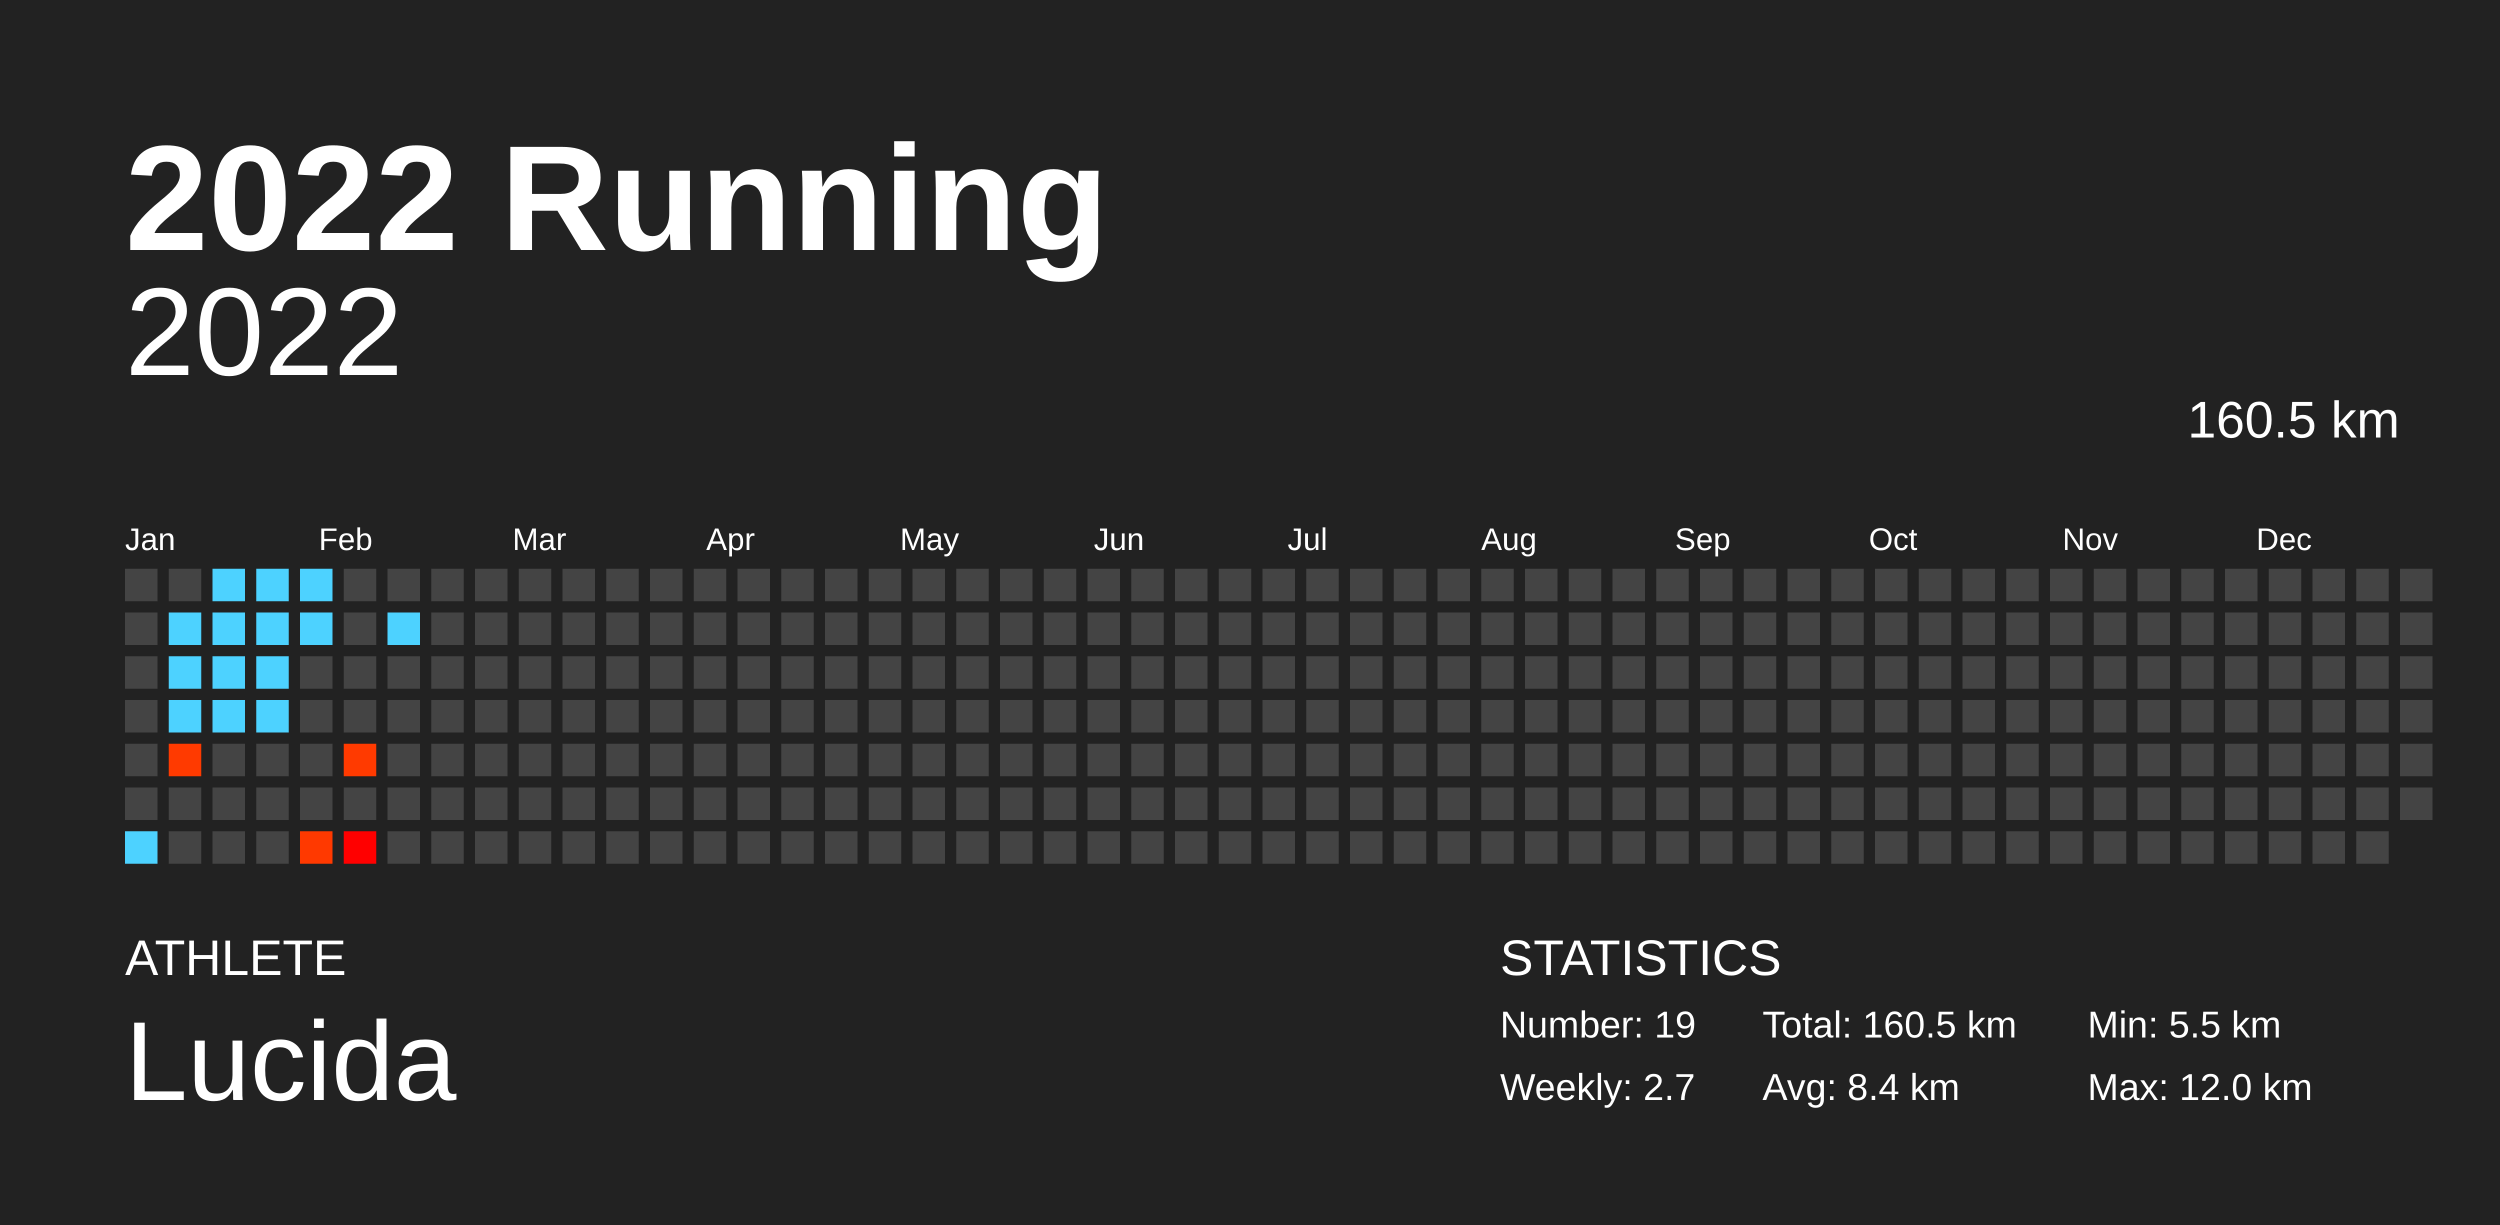
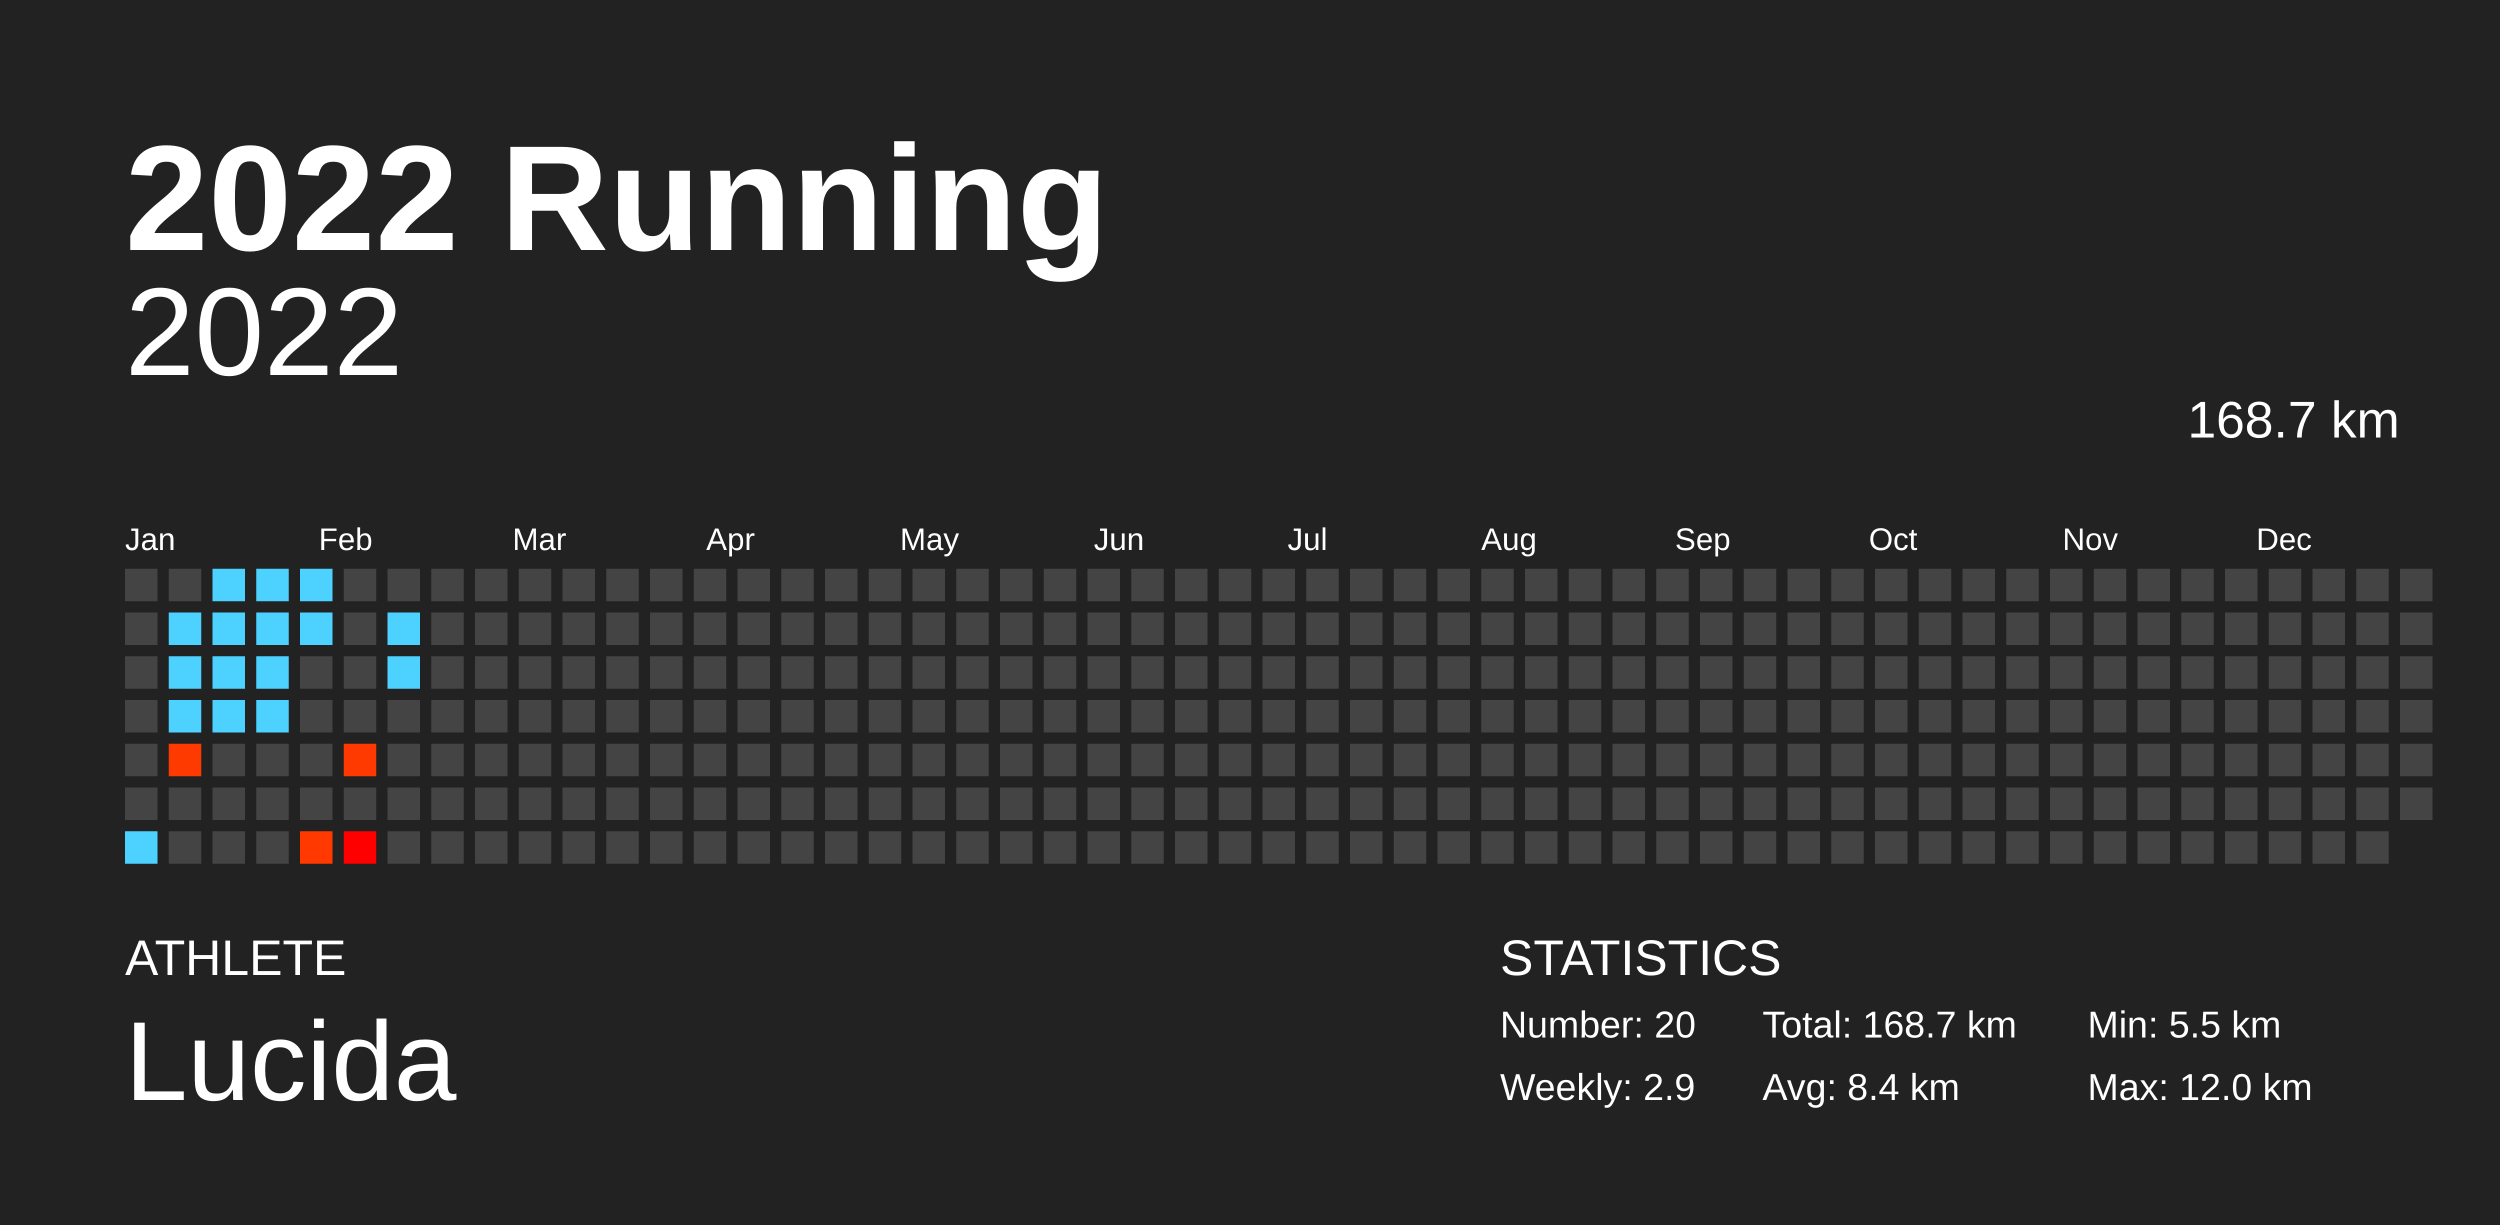
<svg xmlns="http://www.w3.org/2000/svg" baseProfile="full" height="98mm" version="1.1" viewBox="0,0,200,98" width="200mm">
  <defs />
  <rect fill="#222222" height="98" width="200" x="0" y="0" />
  <text fill="#FFFFFF" style="font-size:12px; font-family:Arial; font-weight:bold;" x="10" y="20">2022 Running</text>
  <text fill="#FFFFFF" style="font-size:4px; font-family:Arial" x="10" y="78">ATHLETE</text>
  <text fill="#FFFFFF" style="font-size:9px; font-family:Arial" x="10" y="88">Lucida</text>
  <text fill="#FFFFFF" style="font-size:4px; font-family:Arial" x="120" y="78">STATISTICS</text>
-   <text fill="#FFFFFF" style="font-size:3px; font-family:Arial" x="120" y="83">Number: 19</text>
-   <text fill="#FFFFFF" style="font-size:3px; font-family:Arial" x="120" y="88">Weekly: 2.7</text>
-   <text fill="#FFFFFF" style="font-size:3px; font-family:Arial" x="141" y="83">Total: 160.5 km</text>
+   <text fill="#FFFFFF" style="font-size:3px; font-family:Arial" x="120" y="83">Number: 20</text>
+   <text fill="#FFFFFF" style="font-size:3px; font-family:Arial" x="120" y="88">Weekly: 2.9</text>
+   <text fill="#FFFFFF" style="font-size:3px; font-family:Arial" x="141" y="83">Total: 168.7 km</text>
  <text fill="#FFFFFF" style="font-size:3px; font-family:Arial" x="141" y="88">Avg: 8.4 km</text>
  <text fill="#FFFFFF" style="font-size:3px; font-family:Arial" x="167" y="83">Min: 5.5 km</text>
  <text fill="#FFFFFF" style="font-size:3px; font-family:Arial" x="167" y="88">Max: 12.0 km</text>
  <text alignment-baseline="hanging" fill="#FFFFFF" style="font-size:10.0px; font-family:Arial;" x="10" y="30">2022</text>
-   <text alignment-baseline="hanging" fill="#FFFFFF" style="font-size:4.125px; font-family:Arial;" x="175" y="35">160.5 km</text>
+   <text alignment-baseline="hanging" fill="#FFFFFF" style="font-size:4.125px; font-family:Arial;" x="175" y="35">168.7 km</text>
  <text fill="#FFFFFF" style="font-size:2.5px; font-family:Arial" x="10.0" y="44">Jan</text>
  <text fill="#FFFFFF" style="font-size:2.5px; font-family:Arial" x="25.5" y="44">Feb</text>
  <text fill="#FFFFFF" style="font-size:2.5px; font-family:Arial" x="41.0" y="44">Mar</text>
  <text fill="#FFFFFF" style="font-size:2.5px; font-family:Arial" x="56.5" y="44">Apr</text>
  <text fill="#FFFFFF" style="font-size:2.5px; font-family:Arial" x="72.0" y="44">May</text>
  <text fill="#FFFFFF" style="font-size:2.5px; font-family:Arial" x="87.5" y="44">Jun</text>
  <text fill="#FFFFFF" style="font-size:2.5px; font-family:Arial" x="103.0" y="44">Jul</text>
  <text fill="#FFFFFF" style="font-size:2.5px; font-family:Arial" x="118.5" y="44">Aug</text>
  <text fill="#FFFFFF" style="font-size:2.5px; font-family:Arial" x="134.0" y="44">Sep</text>
  <text fill="#FFFFFF" style="font-size:2.5px; font-family:Arial" x="149.5" y="44">Oct</text>
  <text fill="#FFFFFF" style="font-size:2.5px; font-family:Arial" x="165.0" y="44">Nov</text>
  <text fill="#FFFFFF" style="font-size:2.5px; font-family:Arial" x="180.5" y="44">Dec</text>
  <rect fill="#444444" height="2.6" width="2.6" x="10.0" y="45.5" />
  <rect fill="#444444" height="2.6" width="2.6" x="10.0" y="49.0" />
  <rect fill="#444444" height="2.6" width="2.6" x="10.0" y="52.5" />
  <rect fill="#444444" height="2.6" width="2.6" x="10.0" y="56.0" />
  <rect fill="#444444" height="2.6" width="2.6" x="10.0" y="59.5" />
  <rect fill="#444444" height="2.6" width="2.6" x="10.0" y="63.0" />
  <rect fill="#4dd2ff" height="2.6" width="2.6" x="10.0" y="66.5" />
  <rect fill="#444444" height="2.6" width="2.6" x="13.5" y="45.5" />
  <rect fill="#4dd2ff" height="2.6" width="2.6" x="13.5" y="49.0" />
  <rect fill="#4dd2ff" height="2.6" width="2.6" x="13.5" y="52.5" />
  <rect fill="#4dd2ff" height="2.6" width="2.6" x="13.5" y="56.0" />
  <rect fill="#ff3a00" height="2.6" width="2.6" x="13.5" y="59.5" />
  <rect fill="#444444" height="2.6" width="2.6" x="13.5" y="63.0" />
  <rect fill="#444444" height="2.6" width="2.6" x="13.5" y="66.5" />
  <rect fill="#4dd2ff" height="2.6" width="2.6" x="17.0" y="45.5" />
  <rect fill="#4dd2ff" height="2.6" width="2.6" x="17.0" y="49.0" />
  <rect fill="#4dd2ff" height="2.6" width="2.6" x="17.0" y="52.5" />
  <rect fill="#4dd2ff" height="2.6" width="2.6" x="17.0" y="56.0" />
  <rect fill="#444444" height="2.6" width="2.6" x="17.0" y="59.5" />
  <rect fill="#444444" height="2.6" width="2.6" x="17.0" y="63.0" />
  <rect fill="#444444" height="2.6" width="2.6" x="17.0" y="66.5" />
  <rect fill="#4dd2ff" height="2.6" width="2.6" x="20.5" y="45.5" />
  <rect fill="#4dd2ff" height="2.6" width="2.6" x="20.5" y="49.0" />
  <rect fill="#4dd2ff" height="2.6" width="2.6" x="20.5" y="52.5" />
  <rect fill="#4dd2ff" height="2.6" width="2.6" x="20.5" y="56.0" />
  <rect fill="#444444" height="2.6" width="2.6" x="20.5" y="59.5" />
  <rect fill="#444444" height="2.6" width="2.6" x="20.5" y="63.0" />
  <rect fill="#444444" height="2.6" width="2.6" x="20.5" y="66.5" />
  <rect fill="#4dd2ff" height="2.6" width="2.6" x="24.0" y="45.5" />
  <rect fill="#4dd2ff" height="2.6" width="2.6" x="24.0" y="49.0" />
  <rect fill="#444444" height="2.6" width="2.6" x="24.0" y="52.5" />
  <rect fill="#444444" height="2.6" width="2.6" x="24.0" y="56.0" />
  <rect fill="#444444" height="2.6" width="2.6" x="24.0" y="59.5" />
  <rect fill="#444444" height="2.6" width="2.6" x="24.0" y="63.0" />
  <rect fill="#ff3900" height="2.6" width="2.6" x="24.0" y="66.5" />
  <rect fill="#444444" height="2.6" width="2.6" x="27.5" y="45.5" />
  <rect fill="#444444" height="2.6" width="2.6" x="27.5" y="49.0" />
  <rect fill="#444444" height="2.6" width="2.6" x="27.5" y="52.5" />
  <rect fill="#444444" height="2.6" width="2.6" x="27.5" y="56.0" />
  <rect fill="#ff3a00" height="2.6" width="2.6" x="27.5" y="59.5" />
  <rect fill="#444444" height="2.6" width="2.6" x="27.5" y="63.0" />
  <rect fill="#ff0000" height="2.6" width="2.6" x="27.5" y="66.5" />
  <rect fill="#444444" height="2.6" width="2.6" x="31.0" y="45.5" />
  <rect fill="#4dd2ff" height="2.6" width="2.6" x="31.0" y="49.0" />
-   <rect fill="#444444" height="2.6" width="2.6" x="31.0" y="52.5" />
+   <rect fill="#4dd2ff" height="2.6" width="2.6" x="31.0" y="52.5" />
  <rect fill="#444444" height="2.6" width="2.6" x="31.0" y="56.0" />
  <rect fill="#444444" height="2.6" width="2.6" x="31.0" y="59.5" />
  <rect fill="#444444" height="2.6" width="2.6" x="31.0" y="63.0" />
  <rect fill="#444444" height="2.6" width="2.6" x="31.0" y="66.5" />
  <rect fill="#444444" height="2.6" width="2.6" x="34.5" y="45.5" />
  <rect fill="#444444" height="2.6" width="2.6" x="34.5" y="49.0" />
  <rect fill="#444444" height="2.6" width="2.6" x="34.5" y="52.5" />
  <rect fill="#444444" height="2.6" width="2.6" x="34.5" y="56.0" />
  <rect fill="#444444" height="2.6" width="2.6" x="34.5" y="59.5" />
  <rect fill="#444444" height="2.6" width="2.6" x="34.5" y="63.0" />
  <rect fill="#444444" height="2.6" width="2.6" x="34.5" y="66.5" />
  <rect fill="#444444" height="2.6" width="2.6" x="38.0" y="45.5" />
  <rect fill="#444444" height="2.6" width="2.6" x="38.0" y="49.0" />
  <rect fill="#444444" height="2.6" width="2.6" x="38.0" y="52.5" />
  <rect fill="#444444" height="2.6" width="2.6" x="38.0" y="56.0" />
  <rect fill="#444444" height="2.6" width="2.6" x="38.0" y="59.5" />
  <rect fill="#444444" height="2.6" width="2.6" x="38.0" y="63.0" />
  <rect fill="#444444" height="2.6" width="2.6" x="38.0" y="66.5" />
  <rect fill="#444444" height="2.6" width="2.6" x="41.5" y="45.5" />
  <rect fill="#444444" height="2.6" width="2.6" x="41.5" y="49.0" />
  <rect fill="#444444" height="2.6" width="2.6" x="41.5" y="52.5" />
  <rect fill="#444444" height="2.6" width="2.6" x="41.5" y="56.0" />
  <rect fill="#444444" height="2.6" width="2.6" x="41.5" y="59.5" />
  <rect fill="#444444" height="2.6" width="2.6" x="41.5" y="63.0" />
  <rect fill="#444444" height="2.6" width="2.6" x="41.5" y="66.5" />
  <rect fill="#444444" height="2.6" width="2.6" x="45.0" y="45.5" />
  <rect fill="#444444" height="2.6" width="2.6" x="45.0" y="49.0" />
  <rect fill="#444444" height="2.6" width="2.6" x="45.0" y="52.5" />
  <rect fill="#444444" height="2.6" width="2.6" x="45.0" y="56.0" />
  <rect fill="#444444" height="2.6" width="2.6" x="45.0" y="59.5" />
  <rect fill="#444444" height="2.6" width="2.6" x="45.0" y="63.0" />
  <rect fill="#444444" height="2.6" width="2.6" x="45.0" y="66.5" />
  <rect fill="#444444" height="2.6" width="2.6" x="48.5" y="45.5" />
  <rect fill="#444444" height="2.6" width="2.6" x="48.5" y="49.0" />
  <rect fill="#444444" height="2.6" width="2.6" x="48.5" y="52.5" />
  <rect fill="#444444" height="2.6" width="2.6" x="48.5" y="56.0" />
  <rect fill="#444444" height="2.6" width="2.6" x="48.5" y="59.5" />
  <rect fill="#444444" height="2.6" width="2.6" x="48.5" y="63.0" />
  <rect fill="#444444" height="2.6" width="2.6" x="48.5" y="66.5" />
  <rect fill="#444444" height="2.6" width="2.6" x="52.0" y="45.5" />
  <rect fill="#444444" height="2.6" width="2.6" x="52.0" y="49.0" />
  <rect fill="#444444" height="2.6" width="2.6" x="52.0" y="52.5" />
  <rect fill="#444444" height="2.6" width="2.6" x="52.0" y="56.0" />
  <rect fill="#444444" height="2.6" width="2.6" x="52.0" y="59.5" />
  <rect fill="#444444" height="2.6" width="2.6" x="52.0" y="63.0" />
  <rect fill="#444444" height="2.6" width="2.6" x="52.0" y="66.5" />
  <rect fill="#444444" height="2.6" width="2.6" x="55.5" y="45.5" />
  <rect fill="#444444" height="2.6" width="2.6" x="55.5" y="49.0" />
  <rect fill="#444444" height="2.6" width="2.6" x="55.5" y="52.5" />
  <rect fill="#444444" height="2.6" width="2.6" x="55.5" y="56.0" />
  <rect fill="#444444" height="2.6" width="2.6" x="55.5" y="59.5" />
  <rect fill="#444444" height="2.6" width="2.6" x="55.5" y="63.0" />
  <rect fill="#444444" height="2.6" width="2.6" x="55.5" y="66.5" />
  <rect fill="#444444" height="2.6" width="2.6" x="59.0" y="45.5" />
  <rect fill="#444444" height="2.6" width="2.6" x="59.0" y="49.0" />
  <rect fill="#444444" height="2.6" width="2.6" x="59.0" y="52.5" />
  <rect fill="#444444" height="2.6" width="2.6" x="59.0" y="56.0" />
  <rect fill="#444444" height="2.6" width="2.6" x="59.0" y="59.5" />
  <rect fill="#444444" height="2.6" width="2.6" x="59.0" y="63.0" />
  <rect fill="#444444" height="2.6" width="2.6" x="59.0" y="66.5" />
  <rect fill="#444444" height="2.6" width="2.6" x="62.5" y="45.5" />
  <rect fill="#444444" height="2.6" width="2.6" x="62.5" y="49.0" />
  <rect fill="#444444" height="2.6" width="2.6" x="62.5" y="52.5" />
  <rect fill="#444444" height="2.6" width="2.6" x="62.5" y="56.0" />
  <rect fill="#444444" height="2.6" width="2.6" x="62.5" y="59.5" />
  <rect fill="#444444" height="2.6" width="2.6" x="62.5" y="63.0" />
  <rect fill="#444444" height="2.6" width="2.6" x="62.5" y="66.5" />
  <rect fill="#444444" height="2.6" width="2.6" x="66.0" y="45.5" />
  <rect fill="#444444" height="2.6" width="2.6" x="66.0" y="49.0" />
  <rect fill="#444444" height="2.6" width="2.6" x="66.0" y="52.5" />
  <rect fill="#444444" height="2.6" width="2.6" x="66.0" y="56.0" />
  <rect fill="#444444" height="2.6" width="2.6" x="66.0" y="59.5" />
  <rect fill="#444444" height="2.6" width="2.6" x="66.0" y="63.0" />
  <rect fill="#444444" height="2.6" width="2.6" x="66.0" y="66.5" />
  <rect fill="#444444" height="2.6" width="2.6" x="69.5" y="45.5" />
  <rect fill="#444444" height="2.6" width="2.6" x="69.5" y="49.0" />
  <rect fill="#444444" height="2.6" width="2.6" x="69.5" y="52.5" />
  <rect fill="#444444" height="2.6" width="2.6" x="69.5" y="56.0" />
  <rect fill="#444444" height="2.6" width="2.6" x="69.5" y="59.5" />
  <rect fill="#444444" height="2.6" width="2.6" x="69.5" y="63.0" />
  <rect fill="#444444" height="2.6" width="2.6" x="69.5" y="66.5" />
  <rect fill="#444444" height="2.6" width="2.6" x="73.0" y="45.5" />
  <rect fill="#444444" height="2.6" width="2.6" x="73.0" y="49.0" />
  <rect fill="#444444" height="2.6" width="2.6" x="73.0" y="52.5" />
  <rect fill="#444444" height="2.6" width="2.6" x="73.0" y="56.0" />
  <rect fill="#444444" height="2.6" width="2.6" x="73.0" y="59.5" />
  <rect fill="#444444" height="2.6" width="2.6" x="73.0" y="63.0" />
  <rect fill="#444444" height="2.6" width="2.6" x="73.0" y="66.5" />
  <rect fill="#444444" height="2.6" width="2.6" x="76.5" y="45.5" />
  <rect fill="#444444" height="2.6" width="2.6" x="76.5" y="49.0" />
  <rect fill="#444444" height="2.6" width="2.6" x="76.5" y="52.5" />
  <rect fill="#444444" height="2.6" width="2.6" x="76.5" y="56.0" />
  <rect fill="#444444" height="2.6" width="2.6" x="76.5" y="59.5" />
  <rect fill="#444444" height="2.6" width="2.6" x="76.5" y="63.0" />
  <rect fill="#444444" height="2.6" width="2.6" x="76.5" y="66.5" />
  <rect fill="#444444" height="2.6" width="2.6" x="80.0" y="45.5" />
  <rect fill="#444444" height="2.6" width="2.6" x="80.0" y="49.0" />
  <rect fill="#444444" height="2.6" width="2.6" x="80.0" y="52.5" />
  <rect fill="#444444" height="2.6" width="2.6" x="80.0" y="56.0" />
  <rect fill="#444444" height="2.6" width="2.6" x="80.0" y="59.5" />
  <rect fill="#444444" height="2.6" width="2.6" x="80.0" y="63.0" />
  <rect fill="#444444" height="2.6" width="2.6" x="80.0" y="66.5" />
  <rect fill="#444444" height="2.6" width="2.6" x="83.5" y="45.5" />
  <rect fill="#444444" height="2.6" width="2.6" x="83.5" y="49.0" />
  <rect fill="#444444" height="2.6" width="2.6" x="83.5" y="52.5" />
  <rect fill="#444444" height="2.6" width="2.6" x="83.5" y="56.0" />
  <rect fill="#444444" height="2.6" width="2.6" x="83.5" y="59.5" />
  <rect fill="#444444" height="2.6" width="2.6" x="83.5" y="63.0" />
  <rect fill="#444444" height="2.6" width="2.6" x="83.5" y="66.5" />
  <rect fill="#444444" height="2.6" width="2.6" x="87.0" y="45.5" />
  <rect fill="#444444" height="2.6" width="2.6" x="87.0" y="49.0" />
  <rect fill="#444444" height="2.6" width="2.6" x="87.0" y="52.5" />
  <rect fill="#444444" height="2.6" width="2.6" x="87.0" y="56.0" />
  <rect fill="#444444" height="2.6" width="2.6" x="87.0" y="59.5" />
  <rect fill="#444444" height="2.6" width="2.6" x="87.0" y="63.0" />
  <rect fill="#444444" height="2.6" width="2.6" x="87.0" y="66.5" />
  <rect fill="#444444" height="2.6" width="2.6" x="90.5" y="45.5" />
  <rect fill="#444444" height="2.6" width="2.6" x="90.5" y="49.0" />
  <rect fill="#444444" height="2.6" width="2.6" x="90.5" y="52.5" />
  <rect fill="#444444" height="2.6" width="2.6" x="90.5" y="56.0" />
  <rect fill="#444444" height="2.6" width="2.6" x="90.5" y="59.5" />
  <rect fill="#444444" height="2.6" width="2.6" x="90.5" y="63.0" />
  <rect fill="#444444" height="2.6" width="2.6" x="90.5" y="66.5" />
  <rect fill="#444444" height="2.6" width="2.6" x="94.0" y="45.5" />
  <rect fill="#444444" height="2.6" width="2.6" x="94.0" y="49.0" />
  <rect fill="#444444" height="2.6" width="2.6" x="94.0" y="52.5" />
  <rect fill="#444444" height="2.6" width="2.6" x="94.0" y="56.0" />
  <rect fill="#444444" height="2.6" width="2.6" x="94.0" y="59.5" />
  <rect fill="#444444" height="2.6" width="2.6" x="94.0" y="63.0" />
  <rect fill="#444444" height="2.6" width="2.6" x="94.0" y="66.5" />
  <rect fill="#444444" height="2.6" width="2.6" x="97.5" y="45.5" />
  <rect fill="#444444" height="2.6" width="2.6" x="97.5" y="49.0" />
  <rect fill="#444444" height="2.6" width="2.6" x="97.5" y="52.5" />
  <rect fill="#444444" height="2.6" width="2.6" x="97.5" y="56.0" />
  <rect fill="#444444" height="2.6" width="2.6" x="97.5" y="59.5" />
  <rect fill="#444444" height="2.6" width="2.6" x="97.5" y="63.0" />
  <rect fill="#444444" height="2.6" width="2.6" x="97.5" y="66.5" />
  <rect fill="#444444" height="2.6" width="2.6" x="101.0" y="45.5" />
  <rect fill="#444444" height="2.6" width="2.6" x="101.0" y="49.0" />
  <rect fill="#444444" height="2.6" width="2.6" x="101.0" y="52.5" />
  <rect fill="#444444" height="2.6" width="2.6" x="101.0" y="56.0" />
  <rect fill="#444444" height="2.6" width="2.6" x="101.0" y="59.5" />
  <rect fill="#444444" height="2.6" width="2.6" x="101.0" y="63.0" />
  <rect fill="#444444" height="2.6" width="2.6" x="101.0" y="66.5" />
  <rect fill="#444444" height="2.6" width="2.6" x="104.5" y="45.5" />
  <rect fill="#444444" height="2.6" width="2.6" x="104.5" y="49.0" />
  <rect fill="#444444" height="2.6" width="2.6" x="104.5" y="52.5" />
  <rect fill="#444444" height="2.6" width="2.6" x="104.5" y="56.0" />
  <rect fill="#444444" height="2.6" width="2.6" x="104.5" y="59.5" />
  <rect fill="#444444" height="2.6" width="2.6" x="104.5" y="63.0" />
  <rect fill="#444444" height="2.6" width="2.6" x="104.5" y="66.5" />
  <rect fill="#444444" height="2.6" width="2.6" x="108.0" y="45.5" />
  <rect fill="#444444" height="2.6" width="2.6" x="108.0" y="49.0" />
  <rect fill="#444444" height="2.6" width="2.6" x="108.0" y="52.5" />
  <rect fill="#444444" height="2.6" width="2.6" x="108.0" y="56.0" />
  <rect fill="#444444" height="2.6" width="2.6" x="108.0" y="59.5" />
  <rect fill="#444444" height="2.6" width="2.6" x="108.0" y="63.0" />
  <rect fill="#444444" height="2.6" width="2.6" x="108.0" y="66.5" />
  <rect fill="#444444" height="2.6" width="2.6" x="111.5" y="45.5" />
  <rect fill="#444444" height="2.6" width="2.6" x="111.5" y="49.0" />
  <rect fill="#444444" height="2.6" width="2.6" x="111.5" y="52.5" />
  <rect fill="#444444" height="2.6" width="2.6" x="111.5" y="56.0" />
  <rect fill="#444444" height="2.6" width="2.6" x="111.5" y="59.5" />
  <rect fill="#444444" height="2.6" width="2.6" x="111.5" y="63.0" />
  <rect fill="#444444" height="2.6" width="2.6" x="111.5" y="66.5" />
  <rect fill="#444444" height="2.6" width="2.6" x="115.0" y="45.5" />
  <rect fill="#444444" height="2.6" width="2.6" x="115.0" y="49.0" />
  <rect fill="#444444" height="2.6" width="2.6" x="115.0" y="52.5" />
  <rect fill="#444444" height="2.6" width="2.6" x="115.0" y="56.0" />
  <rect fill="#444444" height="2.6" width="2.6" x="115.0" y="59.5" />
  <rect fill="#444444" height="2.6" width="2.6" x="115.0" y="63.0" />
  <rect fill="#444444" height="2.6" width="2.6" x="115.0" y="66.5" />
  <rect fill="#444444" height="2.6" width="2.6" x="118.5" y="45.5" />
  <rect fill="#444444" height="2.6" width="2.6" x="118.5" y="49.0" />
  <rect fill="#444444" height="2.6" width="2.6" x="118.5" y="52.5" />
  <rect fill="#444444" height="2.6" width="2.6" x="118.5" y="56.0" />
  <rect fill="#444444" height="2.6" width="2.6" x="118.5" y="59.5" />
  <rect fill="#444444" height="2.6" width="2.6" x="118.5" y="63.0" />
  <rect fill="#444444" height="2.6" width="2.6" x="118.5" y="66.5" />
  <rect fill="#444444" height="2.6" width="2.6" x="122.0" y="45.5" />
  <rect fill="#444444" height="2.6" width="2.6" x="122.0" y="49.0" />
  <rect fill="#444444" height="2.6" width="2.6" x="122.0" y="52.5" />
  <rect fill="#444444" height="2.6" width="2.6" x="122.0" y="56.0" />
  <rect fill="#444444" height="2.6" width="2.6" x="122.0" y="59.5" />
  <rect fill="#444444" height="2.6" width="2.6" x="122.0" y="63.0" />
  <rect fill="#444444" height="2.6" width="2.6" x="122.0" y="66.5" />
  <rect fill="#444444" height="2.6" width="2.6" x="125.5" y="45.5" />
  <rect fill="#444444" height="2.6" width="2.6" x="125.5" y="49.0" />
  <rect fill="#444444" height="2.6" width="2.6" x="125.5" y="52.5" />
  <rect fill="#444444" height="2.6" width="2.6" x="125.5" y="56.0" />
  <rect fill="#444444" height="2.6" width="2.6" x="125.5" y="59.5" />
  <rect fill="#444444" height="2.6" width="2.6" x="125.5" y="63.0" />
  <rect fill="#444444" height="2.6" width="2.6" x="125.5" y="66.5" />
  <rect fill="#444444" height="2.6" width="2.6" x="129.0" y="45.5" />
  <rect fill="#444444" height="2.6" width="2.6" x="129.0" y="49.0" />
  <rect fill="#444444" height="2.6" width="2.6" x="129.0" y="52.5" />
  <rect fill="#444444" height="2.6" width="2.6" x="129.0" y="56.0" />
  <rect fill="#444444" height="2.6" width="2.6" x="129.0" y="59.5" />
  <rect fill="#444444" height="2.6" width="2.6" x="129.0" y="63.0" />
  <rect fill="#444444" height="2.6" width="2.6" x="129.0" y="66.5" />
  <rect fill="#444444" height="2.6" width="2.6" x="132.5" y="45.5" />
  <rect fill="#444444" height="2.6" width="2.6" x="132.5" y="49.0" />
  <rect fill="#444444" height="2.6" width="2.6" x="132.5" y="52.5" />
  <rect fill="#444444" height="2.6" width="2.6" x="132.5" y="56.0" />
  <rect fill="#444444" height="2.6" width="2.6" x="132.5" y="59.5" />
  <rect fill="#444444" height="2.6" width="2.6" x="132.5" y="63.0" />
  <rect fill="#444444" height="2.6" width="2.6" x="132.5" y="66.5" />
  <rect fill="#444444" height="2.6" width="2.6" x="136.0" y="45.5" />
  <rect fill="#444444" height="2.6" width="2.6" x="136.0" y="49.0" />
  <rect fill="#444444" height="2.6" width="2.6" x="136.0" y="52.5" />
  <rect fill="#444444" height="2.6" width="2.6" x="136.0" y="56.0" />
  <rect fill="#444444" height="2.6" width="2.6" x="136.0" y="59.5" />
  <rect fill="#444444" height="2.6" width="2.6" x="136.0" y="63.0" />
  <rect fill="#444444" height="2.6" width="2.6" x="136.0" y="66.5" />
  <rect fill="#444444" height="2.6" width="2.6" x="139.5" y="45.5" />
  <rect fill="#444444" height="2.6" width="2.6" x="139.5" y="49.0" />
  <rect fill="#444444" height="2.6" width="2.6" x="139.5" y="52.5" />
  <rect fill="#444444" height="2.6" width="2.6" x="139.5" y="56.0" />
  <rect fill="#444444" height="2.6" width="2.6" x="139.5" y="59.5" />
  <rect fill="#444444" height="2.6" width="2.6" x="139.5" y="63.0" />
  <rect fill="#444444" height="2.6" width="2.6" x="139.5" y="66.5" />
  <rect fill="#444444" height="2.6" width="2.6" x="143.0" y="45.5" />
  <rect fill="#444444" height="2.6" width="2.6" x="143.0" y="49.0" />
  <rect fill="#444444" height="2.6" width="2.6" x="143.0" y="52.5" />
  <rect fill="#444444" height="2.6" width="2.6" x="143.0" y="56.0" />
  <rect fill="#444444" height="2.6" width="2.6" x="143.0" y="59.5" />
  <rect fill="#444444" height="2.6" width="2.6" x="143.0" y="63.0" />
  <rect fill="#444444" height="2.6" width="2.6" x="143.0" y="66.5" />
  <rect fill="#444444" height="2.6" width="2.6" x="146.5" y="45.5" />
  <rect fill="#444444" height="2.6" width="2.6" x="146.5" y="49.0" />
  <rect fill="#444444" height="2.6" width="2.6" x="146.5" y="52.5" />
  <rect fill="#444444" height="2.6" width="2.6" x="146.5" y="56.0" />
  <rect fill="#444444" height="2.6" width="2.6" x="146.5" y="59.5" />
  <rect fill="#444444" height="2.6" width="2.6" x="146.5" y="63.0" />
  <rect fill="#444444" height="2.6" width="2.6" x="146.5" y="66.5" />
  <rect fill="#444444" height="2.6" width="2.6" x="150.0" y="45.5" />
  <rect fill="#444444" height="2.6" width="2.6" x="150.0" y="49.0" />
  <rect fill="#444444" height="2.6" width="2.6" x="150.0" y="52.5" />
  <rect fill="#444444" height="2.6" width="2.6" x="150.0" y="56.0" />
  <rect fill="#444444" height="2.6" width="2.6" x="150.0" y="59.5" />
  <rect fill="#444444" height="2.6" width="2.6" x="150.0" y="63.0" />
  <rect fill="#444444" height="2.6" width="2.6" x="150.0" y="66.5" />
  <rect fill="#444444" height="2.6" width="2.6" x="153.5" y="45.5" />
  <rect fill="#444444" height="2.6" width="2.6" x="153.5" y="49.0" />
  <rect fill="#444444" height="2.6" width="2.6" x="153.5" y="52.5" />
  <rect fill="#444444" height="2.6" width="2.6" x="153.5" y="56.0" />
  <rect fill="#444444" height="2.6" width="2.6" x="153.5" y="59.5" />
  <rect fill="#444444" height="2.6" width="2.6" x="153.5" y="63.0" />
  <rect fill="#444444" height="2.6" width="2.6" x="153.5" y="66.5" />
  <rect fill="#444444" height="2.6" width="2.6" x="157.0" y="45.5" />
  <rect fill="#444444" height="2.6" width="2.6" x="157.0" y="49.0" />
  <rect fill="#444444" height="2.6" width="2.6" x="157.0" y="52.5" />
  <rect fill="#444444" height="2.6" width="2.6" x="157.0" y="56.0" />
  <rect fill="#444444" height="2.6" width="2.6" x="157.0" y="59.5" />
  <rect fill="#444444" height="2.6" width="2.6" x="157.0" y="63.0" />
  <rect fill="#444444" height="2.6" width="2.6" x="157.0" y="66.5" />
  <rect fill="#444444" height="2.6" width="2.6" x="160.5" y="45.5" />
  <rect fill="#444444" height="2.6" width="2.6" x="160.5" y="49.0" />
  <rect fill="#444444" height="2.6" width="2.6" x="160.5" y="52.5" />
  <rect fill="#444444" height="2.6" width="2.6" x="160.5" y="56.0" />
  <rect fill="#444444" height="2.6" width="2.6" x="160.5" y="59.5" />
  <rect fill="#444444" height="2.6" width="2.6" x="160.5" y="63.0" />
  <rect fill="#444444" height="2.6" width="2.6" x="160.5" y="66.5" />
  <rect fill="#444444" height="2.6" width="2.6" x="164.0" y="45.5" />
  <rect fill="#444444" height="2.6" width="2.6" x="164.0" y="49.0" />
  <rect fill="#444444" height="2.6" width="2.6" x="164.0" y="52.5" />
  <rect fill="#444444" height="2.6" width="2.6" x="164.0" y="56.0" />
  <rect fill="#444444" height="2.6" width="2.6" x="164.0" y="59.5" />
  <rect fill="#444444" height="2.6" width="2.6" x="164.0" y="63.0" />
  <rect fill="#444444" height="2.6" width="2.6" x="164.0" y="66.5" />
  <rect fill="#444444" height="2.6" width="2.6" x="167.5" y="45.5" />
  <rect fill="#444444" height="2.6" width="2.6" x="167.5" y="49.0" />
  <rect fill="#444444" height="2.6" width="2.6" x="167.5" y="52.5" />
  <rect fill="#444444" height="2.6" width="2.6" x="167.5" y="56.0" />
  <rect fill="#444444" height="2.6" width="2.6" x="167.5" y="59.5" />
  <rect fill="#444444" height="2.6" width="2.6" x="167.5" y="63.0" />
  <rect fill="#444444" height="2.6" width="2.6" x="167.5" y="66.5" />
  <rect fill="#444444" height="2.6" width="2.6" x="171.0" y="45.5" />
  <rect fill="#444444" height="2.6" width="2.6" x="171.0" y="49.0" />
  <rect fill="#444444" height="2.6" width="2.6" x="171.0" y="52.5" />
  <rect fill="#444444" height="2.6" width="2.6" x="171.0" y="56.0" />
  <rect fill="#444444" height="2.6" width="2.6" x="171.0" y="59.5" />
  <rect fill="#444444" height="2.6" width="2.6" x="171.0" y="63.0" />
  <rect fill="#444444" height="2.6" width="2.6" x="171.0" y="66.5" />
  <rect fill="#444444" height="2.6" width="2.6" x="174.5" y="45.5" />
  <rect fill="#444444" height="2.6" width="2.6" x="174.5" y="49.0" />
  <rect fill="#444444" height="2.6" width="2.6" x="174.5" y="52.5" />
  <rect fill="#444444" height="2.6" width="2.6" x="174.5" y="56.0" />
  <rect fill="#444444" height="2.6" width="2.6" x="174.5" y="59.5" />
  <rect fill="#444444" height="2.6" width="2.6" x="174.5" y="63.0" />
  <rect fill="#444444" height="2.6" width="2.6" x="174.5" y="66.5" />
  <rect fill="#444444" height="2.6" width="2.6" x="178.0" y="45.5" />
  <rect fill="#444444" height="2.6" width="2.6" x="178.0" y="49.0" />
  <rect fill="#444444" height="2.6" width="2.6" x="178.0" y="52.5" />
  <rect fill="#444444" height="2.6" width="2.6" x="178.0" y="56.0" />
  <rect fill="#444444" height="2.6" width="2.6" x="178.0" y="59.5" />
  <rect fill="#444444" height="2.6" width="2.6" x="178.0" y="63.0" />
  <rect fill="#444444" height="2.6" width="2.6" x="178.0" y="66.5" />
  <rect fill="#444444" height="2.6" width="2.6" x="181.5" y="45.5" />
  <rect fill="#444444" height="2.6" width="2.6" x="181.5" y="49.0" />
  <rect fill="#444444" height="2.6" width="2.6" x="181.5" y="52.5" />
  <rect fill="#444444" height="2.6" width="2.6" x="181.5" y="56.0" />
  <rect fill="#444444" height="2.6" width="2.6" x="181.5" y="59.5" />
  <rect fill="#444444" height="2.6" width="2.6" x="181.5" y="63.0" />
  <rect fill="#444444" height="2.6" width="2.6" x="181.5" y="66.5" />
  <rect fill="#444444" height="2.6" width="2.6" x="185.0" y="45.5" />
  <rect fill="#444444" height="2.6" width="2.6" x="185.0" y="49.0" />
  <rect fill="#444444" height="2.6" width="2.6" x="185.0" y="52.5" />
  <rect fill="#444444" height="2.6" width="2.6" x="185.0" y="56.0" />
  <rect fill="#444444" height="2.6" width="2.6" x="185.0" y="59.5" />
  <rect fill="#444444" height="2.6" width="2.6" x="185.0" y="63.0" />
  <rect fill="#444444" height="2.6" width="2.6" x="185.0" y="66.5" />
  <rect fill="#444444" height="2.6" width="2.6" x="188.5" y="45.5" />
  <rect fill="#444444" height="2.6" width="2.6" x="188.5" y="49.0" />
  <rect fill="#444444" height="2.6" width="2.6" x="188.5" y="52.5" />
  <rect fill="#444444" height="2.6" width="2.6" x="188.5" y="56.0" />
  <rect fill="#444444" height="2.6" width="2.6" x="188.5" y="59.5" />
  <rect fill="#444444" height="2.6" width="2.6" x="188.5" y="63.0" />
  <rect fill="#444444" height="2.6" width="2.6" x="188.5" y="66.5" />
  <rect fill="#444444" height="2.6" width="2.6" x="192.0" y="45.5" />
  <rect fill="#444444" height="2.6" width="2.6" x="192.0" y="49.0" />
  <rect fill="#444444" height="2.6" width="2.6" x="192.0" y="52.5" />
  <rect fill="#444444" height="2.6" width="2.6" x="192.0" y="56.0" />
  <rect fill="#444444" height="2.6" width="2.6" x="192.0" y="59.5" />
  <rect fill="#444444" height="2.6" width="2.6" x="192.0" y="63.0" />
</svg>
